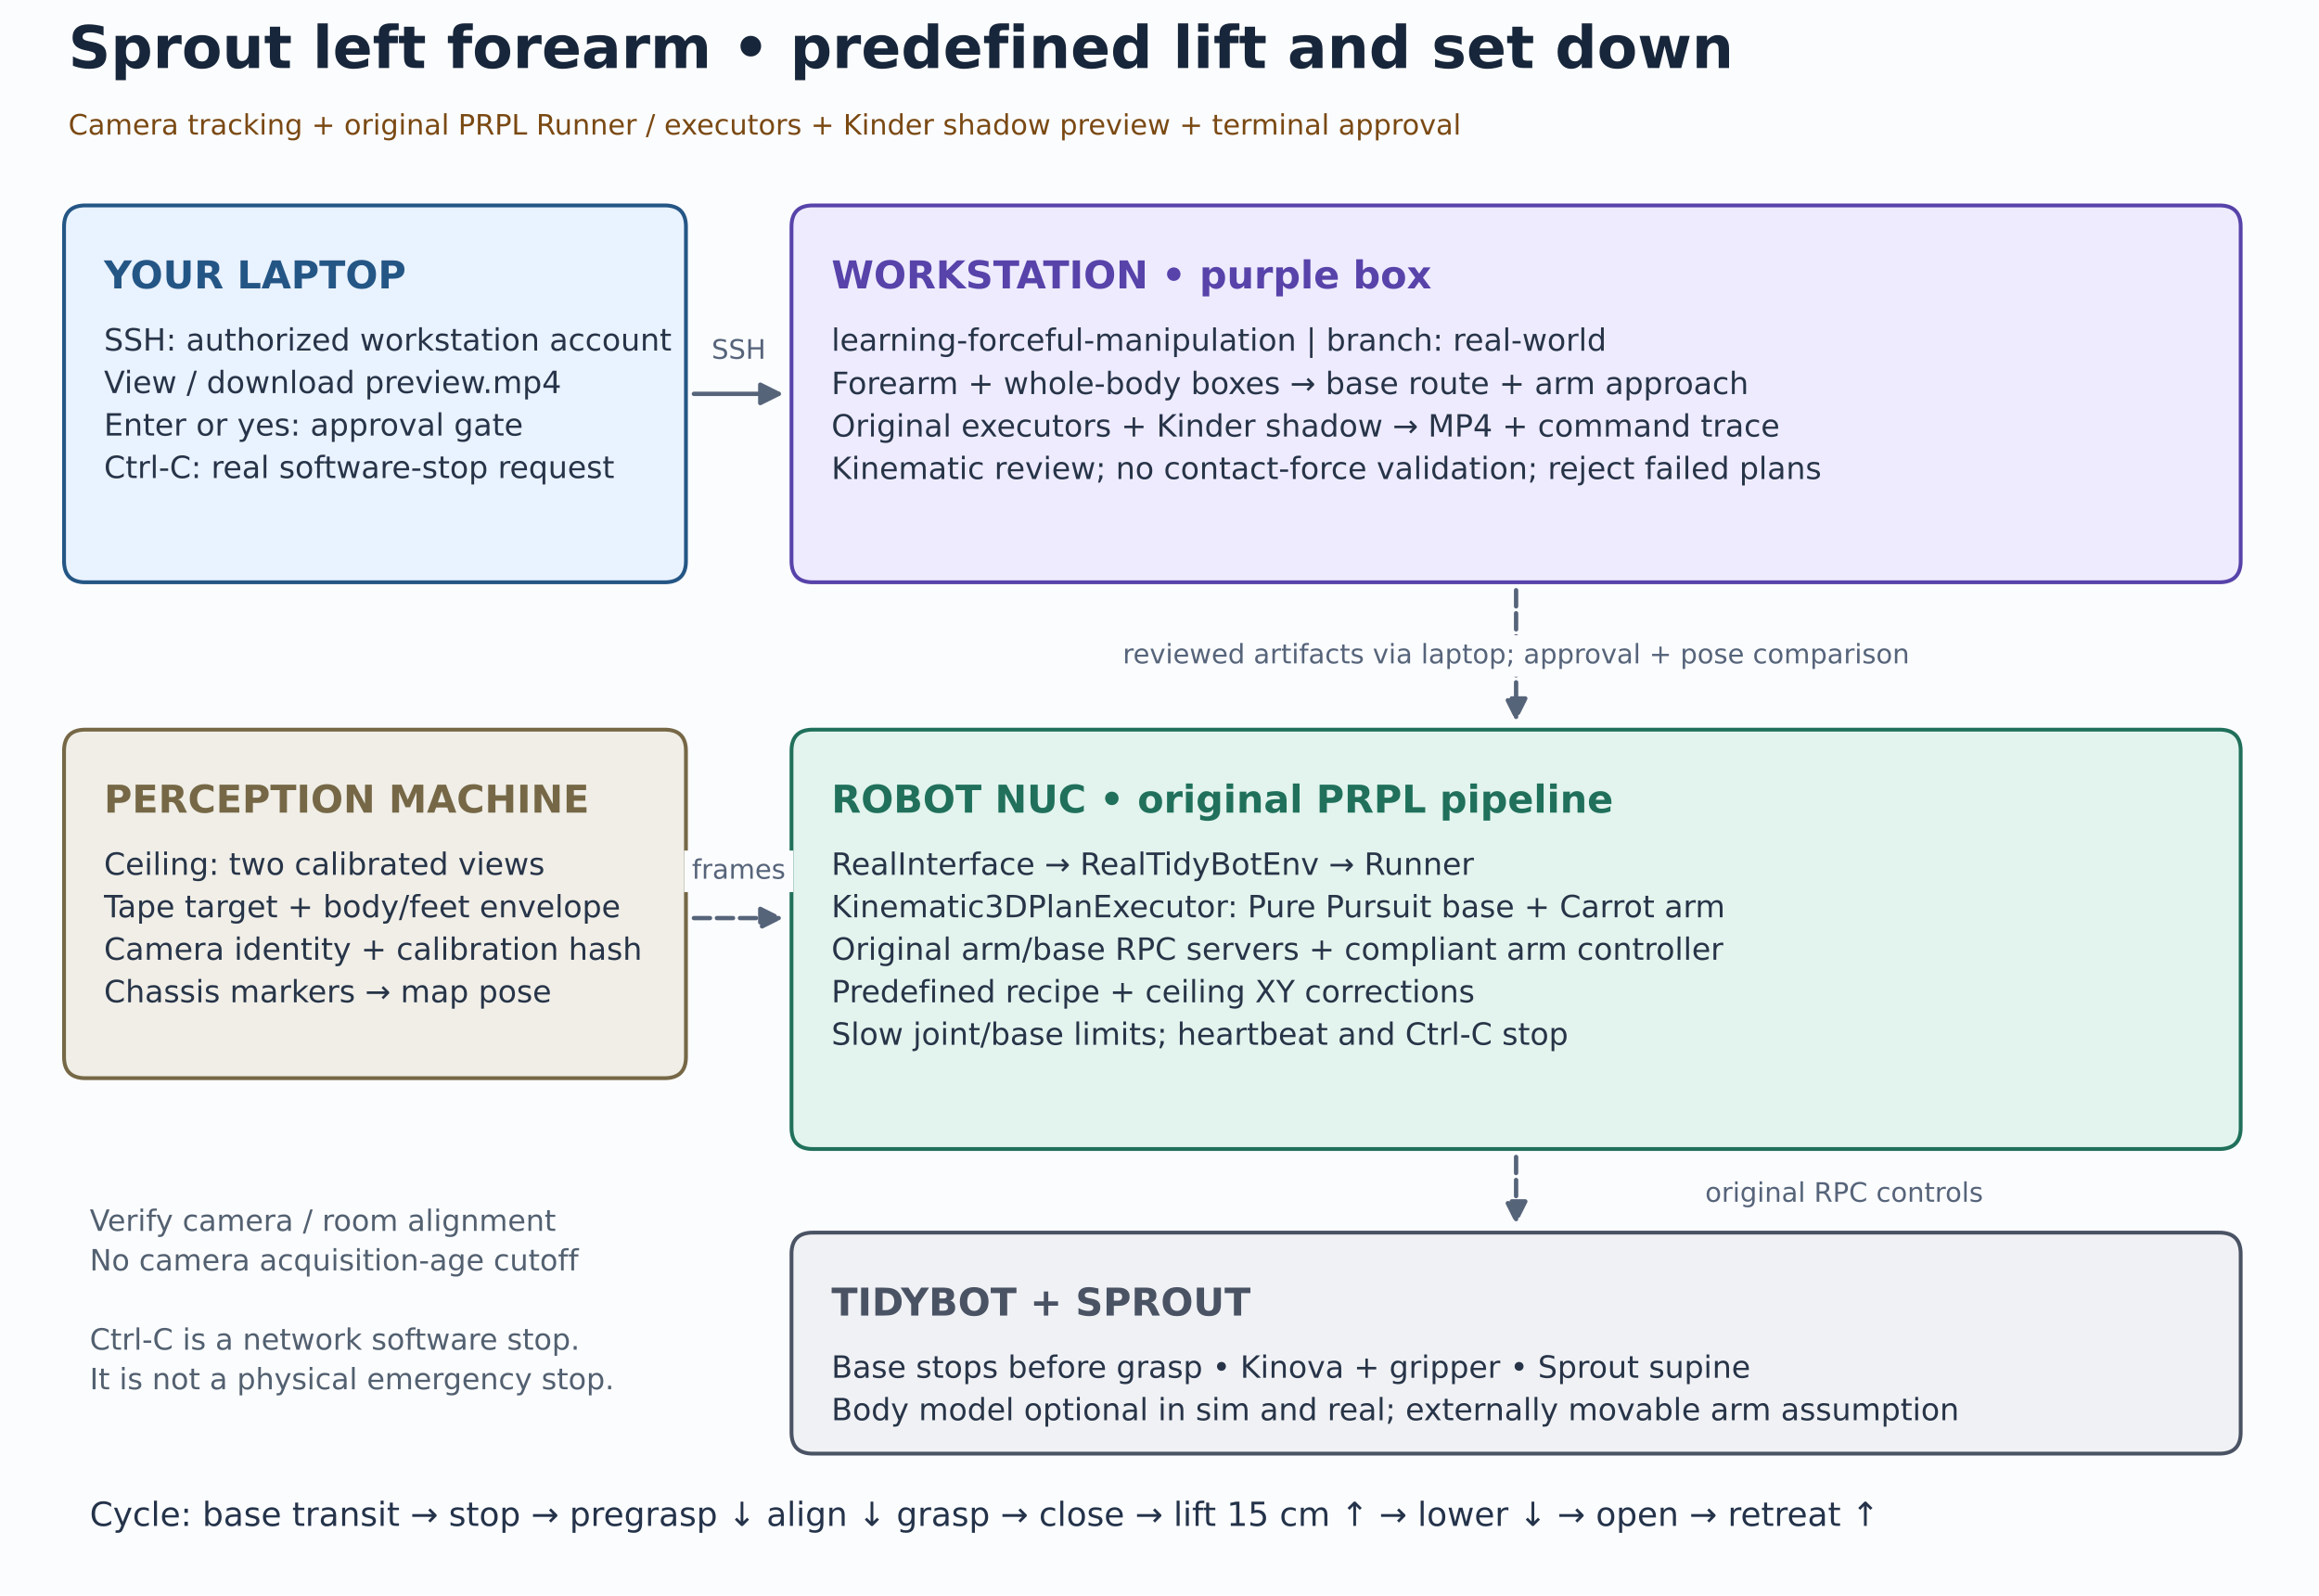
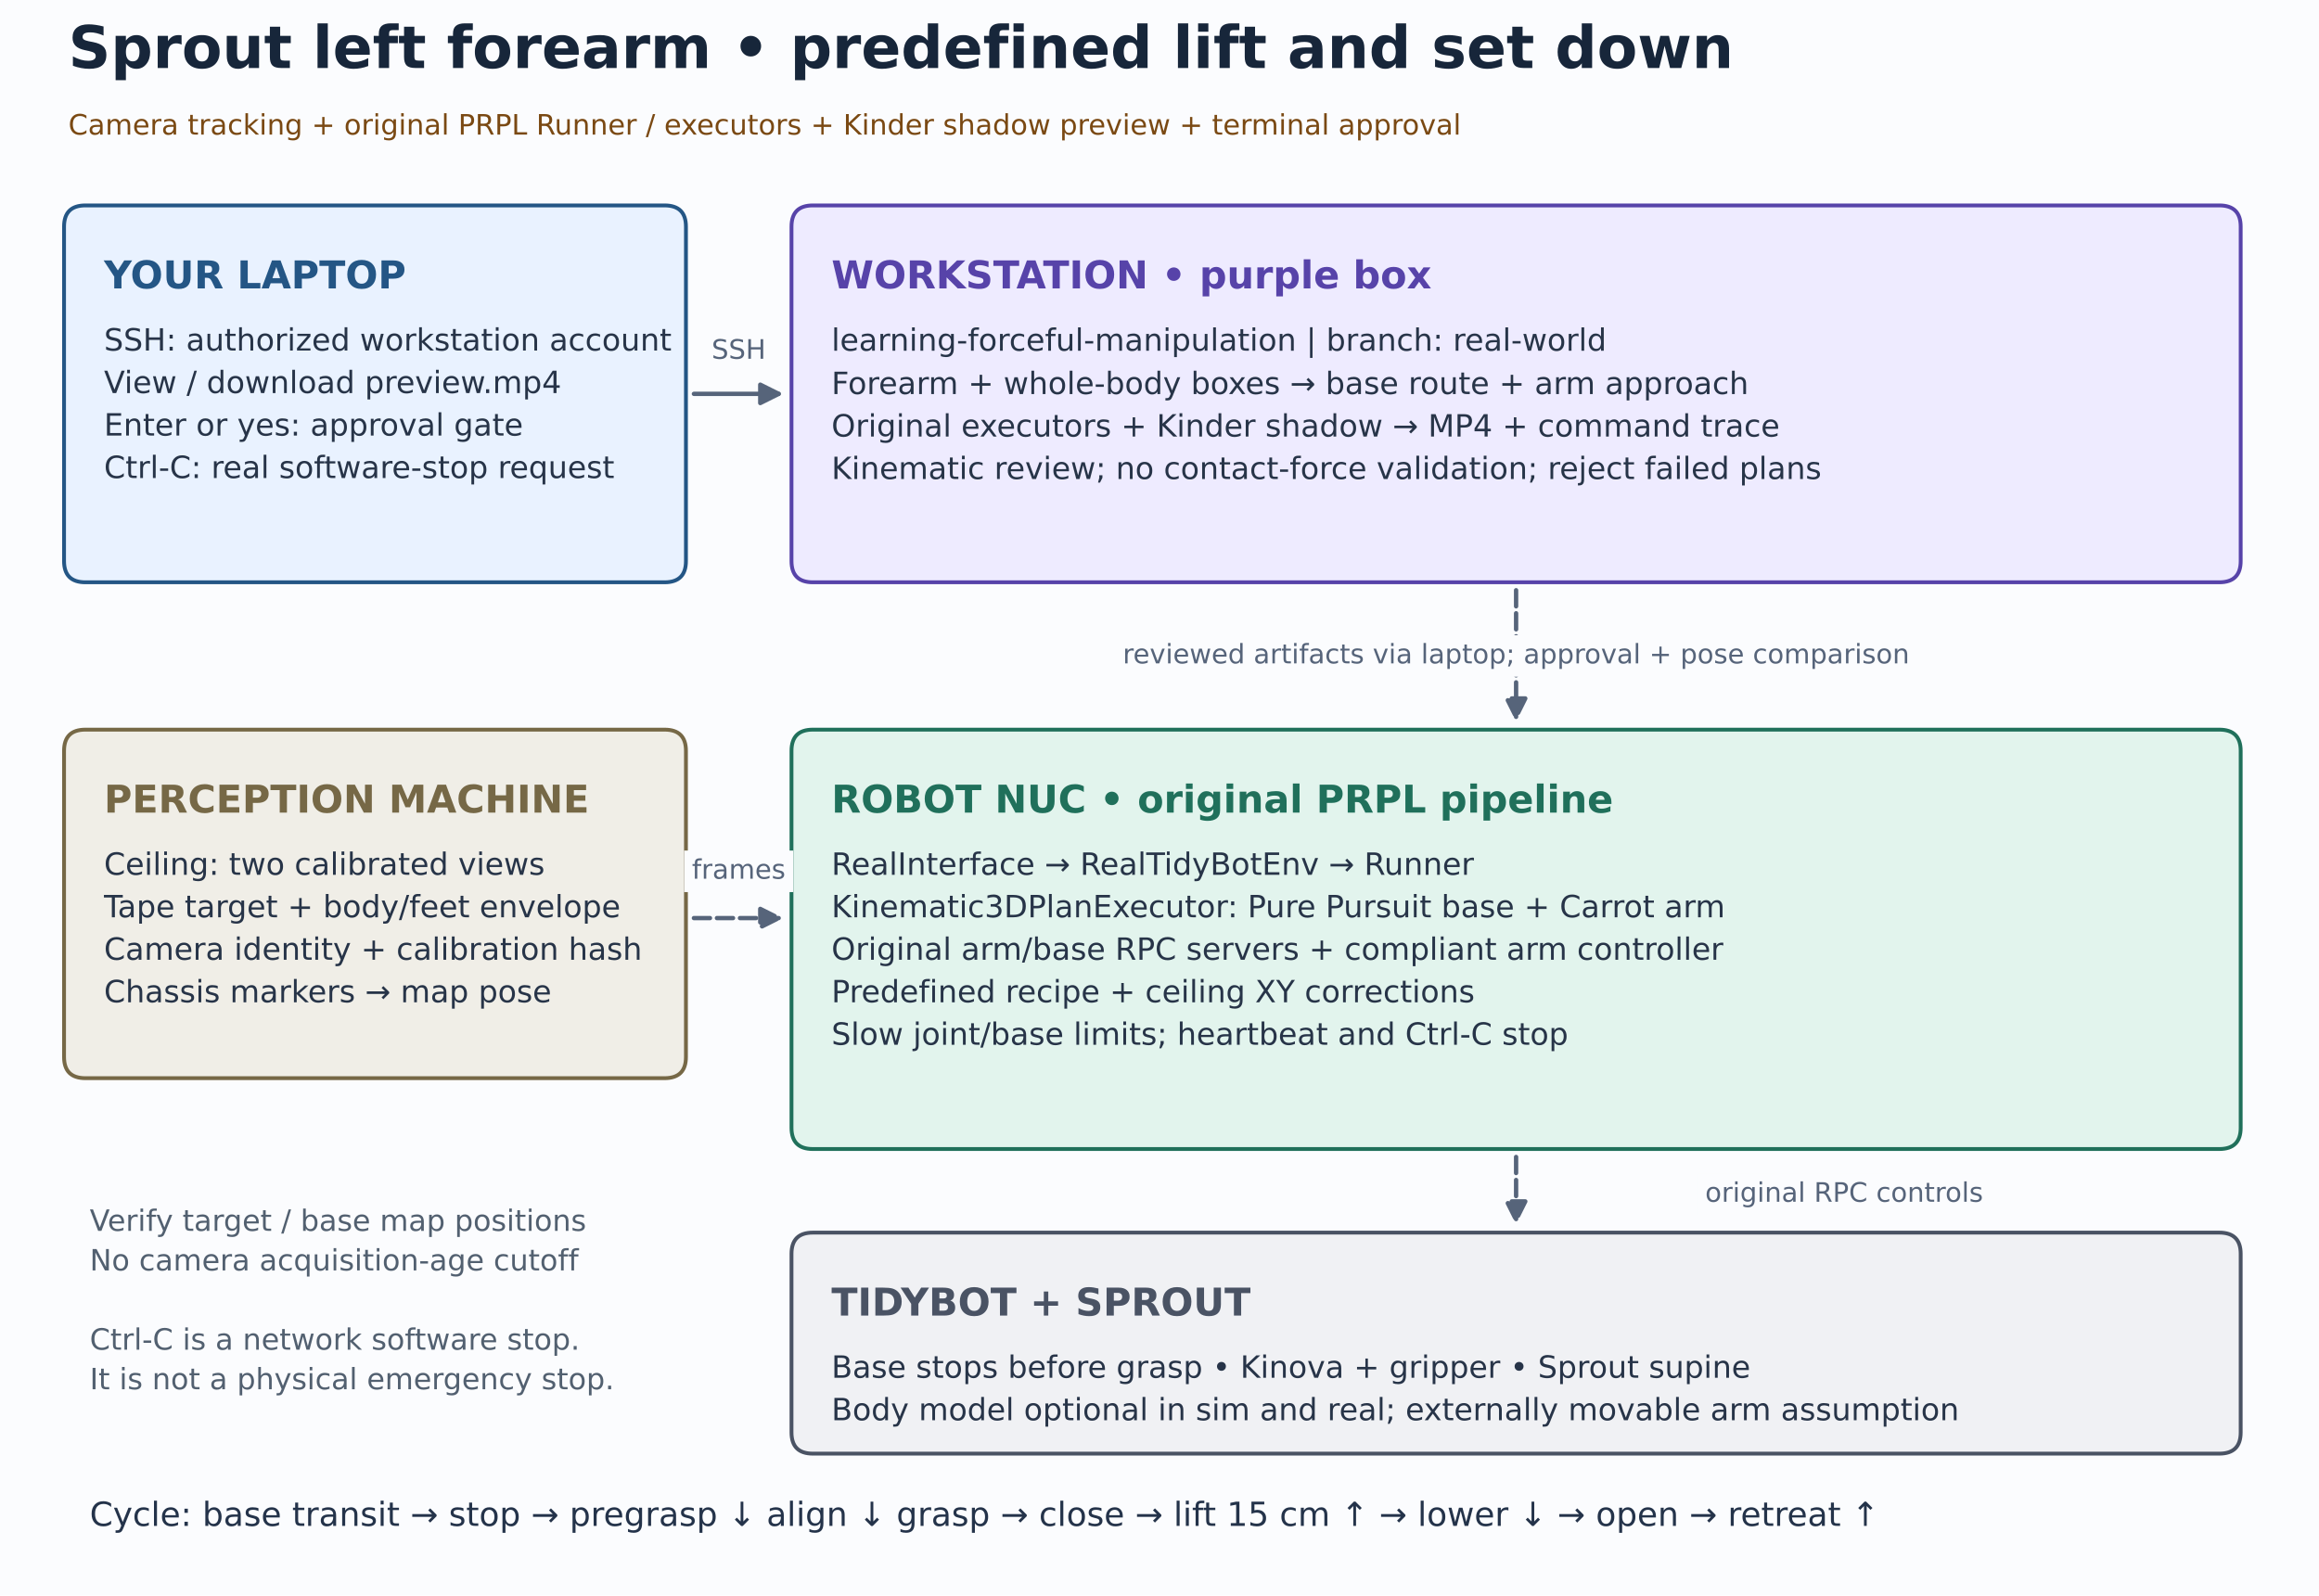
<svg xmlns="http://www.w3.org/2000/svg" width="907.2pt" height="624.24pt" viewBox="0 0 907.2 624.24" version="1.1">
  <defs>
    <style type="text/css">*{stroke-linejoin: round; stroke-linecap: butt}</style>
  </defs>
  <g id="figure_1">
    <g id="patch_1">
      <path d="M 0 624.24 L 907.2 624.24 L 907.2 0 L 0 0 z " style="fill: #fbfcfe" />
    </g>
    <g id="axes_1">
      <g id="patch_2">
        <path d="M 33.426 227.851 L 259.974 227.851 Q 268.344 227.851 268.344 219.535 L 268.344 88.697 Q 268.344 80.381 259.974 80.381 L 33.426 80.381 Q 25.056 80.381 25.056 88.697 L 25.056 219.535 Q 25.056 227.851 33.426 227.851 z " clip-path="url(#paa992e8cc1)" style="fill: #e9f2ff; stroke: #245685; stroke-width: 1.5; stroke-linejoin: miter" />
      </g>
      <g id="patch_3">
        <path d="M 318.006 227.851 L 868.194 227.851 Q 876.564 227.851 876.564 219.535 L 876.564 88.697 Q 876.564 80.381 868.194 80.381 L 318.006 80.381 Q 309.636 80.381 309.636 88.697 L 309.636 219.535 Q 309.636 227.851 318.006 227.851 z " clip-path="url(#paa992e8cc1)" style="fill: #eeebff; stroke: #5743a9; stroke-width: 1.5; stroke-linejoin: miter" />
      </g>
      <g id="patch_4">
        <path d="M 271.458 154.116 Q 288.987 154.116 304.615 154.116 " clip-path="url(#paa992e8cc1)" style="fill: none; stroke: #56647a; stroke-width: 1.7; stroke-linecap: round" />
        <path d="M 297.415 150.516 L 304.615 154.116 L 297.415 157.716 z " clip-path="url(#paa992e8cc1)" style="fill: #56647a; stroke: #56647a; stroke-width: 1.7; stroke-linecap: round" />
      </g>
      <g id="patch_5">
        <path d="M 33.426 421.891 L 259.974 421.891 Q 268.344 421.891 268.344 413.575 L 268.344 293.825 Q 268.344 285.509 259.974 285.509 L 33.426 285.509 Q 25.056 285.509 25.056 293.825 L 25.056 413.575 Q 25.056 421.891 33.426 421.891 z " clip-path="url(#paa992e8cc1)" style="fill: #f0eee7; stroke: #766846; stroke-width: 1.5; stroke-linejoin: miter" />
      </g>
      <g id="patch_6">
        <path d="M 318.006 449.611 L 868.194 449.611 Q 876.564 449.611 876.564 441.295 L 876.564 293.825 Q 876.564 285.509 868.194 285.509 L 318.006 285.509 Q 309.636 285.509 309.636 293.825 L 309.636 441.295 Q 309.636 449.611 318.006 449.611 z " clip-path="url(#paa992e8cc1)" style="fill: #e2f4ed; stroke: #20705b; stroke-width: 1.5; stroke-linejoin: miter" />
      </g>
      <g id="patch_7">
        <path d="M 593.1 230.96 Q 593.1 256.68 593.1 280.5 " clip-path="url(#paa992e8cc1)" style="fill: none; stroke-dasharray: 6.29,2.72; stroke-dashoffset: 0; stroke: #56647a; stroke-width: 1.7; stroke-linecap: round" />
        <path d="M 596.7 273.3 L 593.1 280.5 L 589.5 273.3 z " clip-path="url(#paa992e8cc1)" style="fill: #56647a; stroke-dasharray: 6.29,2.72; stroke-dashoffset: 0; stroke: #56647a; stroke-width: 1.7; stroke-linecap: round" />
      </g>
      <g id="patch_8">
        <path d="M 271.458 359.244 Q 288.987 359.244 304.615 359.244 " clip-path="url(#paa992e8cc1)" style="fill: none; stroke-dasharray: 6.29,2.72; stroke-dashoffset: 0; stroke: #56647a; stroke-width: 1.7; stroke-linecap: round" />
        <path d="M 297.415 355.644 L 304.615 359.244 L 297.415 362.844 z " clip-path="url(#paa992e8cc1)" style="fill: #56647a; stroke-dasharray: 6.29,2.72; stroke-dashoffset: 0; stroke: #56647a; stroke-width: 1.7; stroke-linecap: round" />
      </g>
      <g id="patch_9">
        <path d="M 318.006 568.807 L 868.194 568.807 Q 876.564 568.807 876.564 560.491 L 876.564 490.637 Q 876.564 482.321 868.194 482.321 L 318.006 482.321 Q 309.636 482.321 309.636 490.637 L 309.636 560.491 Q 309.636 568.807 318.006 568.807 z " clip-path="url(#paa992e8cc1)" style="fill: #f0f1f4; stroke: #4a5364; stroke-width: 1.5; stroke-linejoin: miter" />
      </g>
      <g id="patch_10">
        <path d="M 593.1 452.719 Q 593.1 465.965 593.1 477.311 " clip-path="url(#paa992e8cc1)" style="fill: none; stroke-dasharray: 6.29,2.72; stroke-dashoffset: 0; stroke: #56647a; stroke-width: 1.7; stroke-linecap: round" />
        <path d="M 596.7 470.111 L 593.1 477.311 L 589.5 470.111 z " clip-path="url(#paa992e8cc1)" style="fill: #56647a; stroke-dasharray: 6.29,2.72; stroke-dashoffset: 0; stroke: #56647a; stroke-width: 1.7; stroke-linecap: round" />
      </g>
      <g id="text_1">
        <text style="font-weight: 700; font-size: 23px; font-family: 'DejaVu Sans', 'Bitstream Vera Sans', 'Computer Modern Sans Serif', 'Lucida Grande', 'Verdana', 'Geneva', 'Lucid', 'Arial', 'Helvetica', 'Avant Garde', sans-serif; text-anchor: start; fill: #17263a" x="26.73" y="26.604" transform="rotate(-0 26.73 26.604)">Sprout left forearm • predefined lift and set down</text>
      </g>
      <g id="text_2">
        <text style="font-size: 11px; font-family: 'DejaVu Sans', 'Bitstream Vera Sans', 'Computer Modern Sans Serif', 'Lucida Grande', 'Verdana', 'Geneva', 'Lucid', 'Arial', 'Helvetica', 'Avant Garde', sans-serif; text-anchor: start; fill: #7a4913" x="26.73" y="52.661" transform="rotate(-0 26.73 52.6608)">Camera tracking + original PRPL Runner / executors + Kinder shadow preview + terminal approval</text>
      </g>
      <g id="text_3">
        <text style="font-weight: 700; font-size: 15px; font-family: 'DejaVu Sans', 'Bitstream Vera Sans', 'Computer Modern Sans Serif', 'Lucida Grande', 'Verdana', 'Geneva', 'Lucid', 'Arial', 'Helvetica', 'Avant Garde', sans-serif; text-anchor: start; fill: #245685" x="40.68" y="112.846" transform="rotate(-0 40.68 112.8457)">YOUR LAPTOP</text>
      </g>
      <g id="text_4">
        <text style="font-size: 12px; font-family: 'DejaVu Sans', 'Bitstream Vera Sans', 'Computer Modern Sans Serif', 'Lucida Grande', 'Verdana', 'Geneva', 'Lucid', 'Arial', 'Helvetica', 'Avant Garde', sans-serif; fill: #273448" transform="translate(40.68 137.1773)">SSH: authorized workstation account</text>
        <text style="font-size: 12px; font-family: 'DejaVu Sans', 'Bitstream Vera Sans', 'Computer Modern Sans Serif', 'Lucida Grande', 'Verdana', 'Geneva', 'Lucid', 'Arial', 'Helvetica', 'Avant Garde', sans-serif; fill: #273448" transform="translate(40.68 153.806)">View / download preview.mp4</text>
        <text style="font-size: 12px; font-family: 'DejaVu Sans', 'Bitstream Vera Sans', 'Computer Modern Sans Serif', 'Lucida Grande', 'Verdana', 'Geneva', 'Lucid', 'Arial', 'Helvetica', 'Avant Garde', sans-serif; fill: #273448" transform="translate(40.68 170.4348)">Enter or yes: approval gate</text>
        <text style="font-size: 12px; font-family: 'DejaVu Sans', 'Bitstream Vera Sans', 'Computer Modern Sans Serif', 'Lucida Grande', 'Verdana', 'Geneva', 'Lucid', 'Arial', 'Helvetica', 'Avant Garde', sans-serif; fill: #273448" transform="translate(40.68 187.0635)">Ctrl-C: real software-stop request</text>
      </g>
      <g id="text_5">
        <text style="font-weight: 700; font-size: 15px; font-family: 'DejaVu Sans', 'Bitstream Vera Sans', 'Computer Modern Sans Serif', 'Lucida Grande', 'Verdana', 'Geneva', 'Lucid', 'Arial', 'Helvetica', 'Avant Garde', sans-serif; text-anchor: start; fill: #5743a9" x="325.26" y="112.846" transform="rotate(-0 325.26 112.8457)">WORKSTATION • purple box</text>
      </g>
      <g id="text_6">
        <text style="font-size: 12px; font-family: 'DejaVu Sans', 'Bitstream Vera Sans', 'Computer Modern Sans Serif', 'Lucida Grande', 'Verdana', 'Geneva', 'Lucid', 'Arial', 'Helvetica', 'Avant Garde', sans-serif; fill: #273448" transform="translate(325.26 137.2298)">learning-forceful-manipulation  |  branch: real-world</text>
        <text style="font-size: 12px; font-family: 'DejaVu Sans', 'Bitstream Vera Sans', 'Computer Modern Sans Serif', 'Lucida Grande', 'Verdana', 'Geneva', 'Lucid', 'Arial', 'Helvetica', 'Avant Garde', sans-serif; fill: #273448" transform="translate(325.26 154.1923)">Forearm + whole-body boxes → base route + arm approach</text>
        <text style="font-size: 12px; font-family: 'DejaVu Sans', 'Bitstream Vera Sans', 'Computer Modern Sans Serif', 'Lucida Grande', 'Verdana', 'Geneva', 'Lucid', 'Arial', 'Helvetica', 'Avant Garde', sans-serif; fill: #273448" transform="translate(325.26 170.821)">Original executors + Kinder shadow → MP4 + command trace</text>
        <text style="font-size: 12px; font-family: 'DejaVu Sans', 'Bitstream Vera Sans', 'Computer Modern Sans Serif', 'Lucida Grande', 'Verdana', 'Geneva', 'Lucid', 'Arial', 'Helvetica', 'Avant Garde', sans-serif; fill: #273448" transform="translate(325.26 187.4497)">Kinematic review; no contact-force validation; reject failed plans</text>
      </g>
      <g id="text_7">
        <g id="patch_11">
          <path d="M 275.331 145.61 L 302.649 145.61 L 302.649 129.358 L 275.331 129.358 z " style="fill: #fbfcfe" />
        </g>
        <text style="font-size: 10.5px; font-family: 'DejaVu Sans', 'Bitstream Vera Sans', 'Computer Modern Sans Serif', 'Lucida Grande', 'Verdana', 'Geneva', 'Lucid', 'Arial', 'Helvetica', 'Avant Garde', sans-serif; text-anchor: middle; fill: #56647a" x="288.99" y="140.381" transform="rotate(-0 288.99 140.3813)">SSH</text>
      </g>
      <g id="text_8">
        <text style="font-weight: 700; font-size: 15px; font-family: 'DejaVu Sans', 'Bitstream Vera Sans', 'Computer Modern Sans Serif', 'Lucida Grande', 'Verdana', 'Geneva', 'Lucid', 'Arial', 'Helvetica', 'Avant Garde', sans-serif; text-anchor: start; fill: #766846" x="40.68" y="317.974" transform="rotate(-0 40.68 317.9737)">PERCEPTION MACHINE</text>
      </g>
      <g id="text_9">
        <text style="font-size: 12px; font-family: 'DejaVu Sans', 'Bitstream Vera Sans', 'Computer Modern Sans Serif', 'Lucida Grande', 'Verdana', 'Geneva', 'Lucid', 'Arial', 'Helvetica', 'Avant Garde', sans-serif; fill: #273448" transform="translate(40.68 342.3053)">Ceiling: two calibrated views</text>
        <text style="font-size: 12px; font-family: 'DejaVu Sans', 'Bitstream Vera Sans', 'Computer Modern Sans Serif', 'Lucida Grande', 'Verdana', 'Geneva', 'Lucid', 'Arial', 'Helvetica', 'Avant Garde', sans-serif; fill: #273448" transform="translate(40.68 358.934)">Tape target + body/feet envelope</text>
        <text style="font-size: 12px; font-family: 'DejaVu Sans', 'Bitstream Vera Sans', 'Computer Modern Sans Serif', 'Lucida Grande', 'Verdana', 'Geneva', 'Lucid', 'Arial', 'Helvetica', 'Avant Garde', sans-serif; fill: #273448" transform="translate(40.68 375.5628)">Camera identity + calibration hash</text>
        <text style="font-size: 12px; font-family: 'DejaVu Sans', 'Bitstream Vera Sans', 'Computer Modern Sans Serif', 'Lucida Grande', 'Verdana', 'Geneva', 'Lucid', 'Arial', 'Helvetica', 'Avant Garde', sans-serif; fill: #273448" transform="translate(40.68 392.1915)">Chassis markers → map pose</text>
      </g>
      <g id="text_10">
        <text style="font-weight: 700; font-size: 15px; font-family: 'DejaVu Sans', 'Bitstream Vera Sans', 'Computer Modern Sans Serif', 'Lucida Grande', 'Verdana', 'Geneva', 'Lucid', 'Arial', 'Helvetica', 'Avant Garde', sans-serif; text-anchor: start; fill: #20705b" x="325.26" y="317.974" transform="rotate(-0 325.26 317.9737)">ROBOT NUC • original PRPL pipeline</text>
      </g>
      <g id="text_11">
        <text style="font-size: 12px; font-family: 'DejaVu Sans', 'Bitstream Vera Sans', 'Computer Modern Sans Serif', 'Lucida Grande', 'Verdana', 'Geneva', 'Lucid', 'Arial', 'Helvetica', 'Avant Garde', sans-serif; fill: #273448" transform="translate(325.26 342.3053)">RealInterface → RealTidyBotEnv → Runner</text>
        <text style="font-size: 12px; font-family: 'DejaVu Sans', 'Bitstream Vera Sans', 'Computer Modern Sans Serif', 'Lucida Grande', 'Verdana', 'Geneva', 'Lucid', 'Arial', 'Helvetica', 'Avant Garde', sans-serif; fill: #273448" transform="translate(325.26 358.934)">Kinematic3DPlanExecutor: Pure Pursuit base + Carrot arm</text>
        <text style="font-size: 12px; font-family: 'DejaVu Sans', 'Bitstream Vera Sans', 'Computer Modern Sans Serif', 'Lucida Grande', 'Verdana', 'Geneva', 'Lucid', 'Arial', 'Helvetica', 'Avant Garde', sans-serif; fill: #273448" transform="translate(325.26 375.5628)">Original arm/base RPC servers + compliant arm controller</text>
        <text style="font-size: 12px; font-family: 'DejaVu Sans', 'Bitstream Vera Sans', 'Computer Modern Sans Serif', 'Lucida Grande', 'Verdana', 'Geneva', 'Lucid', 'Arial', 'Helvetica', 'Avant Garde', sans-serif; fill: #273448" transform="translate(325.26 392.1915)">Predefined recipe + ceiling XY corrections</text>
        <text style="font-size: 12px; font-family: 'DejaVu Sans', 'Bitstream Vera Sans', 'Computer Modern Sans Serif', 'Lucida Grande', 'Verdana', 'Geneva', 'Lucid', 'Arial', 'Helvetica', 'Avant Garde', sans-serif; fill: #273448" transform="translate(325.26 408.8202)">Slow joint/base limits; heartbeat and Ctrl-C stop</text>
      </g>
      <g id="text_12">
        <g id="patch_12">
          <path d="M 436.168 264.806 L 750.032 264.806 L 750.032 248.554 L 436.168 248.554 z " style="fill: #fbfcfe" />
        </g>
        <text style="font-size: 10.5px; font-family: 'DejaVu Sans', 'Bitstream Vera Sans', 'Computer Modern Sans Serif', 'Lucida Grande', 'Verdana', 'Geneva', 'Lucid', 'Arial', 'Helvetica', 'Avant Garde', sans-serif; text-anchor: middle; fill: #56647a" x="593.1" y="259.577" transform="rotate(-0 593.1 259.5773)">reviewed artifacts via laptop; approval + pose comparison</text>
      </g>
      <g id="text_13">
        <g id="patch_13">
          <path d="M 267.642 349.075 L 310.338 349.075 L 310.338 332.823 L 267.642 332.823 z " style="fill: #fbfcfe" />
        </g>
        <text style="font-size: 10.5px; font-family: 'DejaVu Sans', 'Bitstream Vera Sans', 'Computer Modern Sans Serif', 'Lucida Grande', 'Verdana', 'Geneva', 'Lucid', 'Arial', 'Helvetica', 'Avant Garde', sans-serif; text-anchor: middle; fill: #56647a" x="288.99" y="343.846" transform="rotate(-0 288.99 343.8461)">frames</text>
      </g>
      <g id="text_14">
        <text style="font-weight: 700; font-size: 15px; font-family: 'DejaVu Sans', 'Bitstream Vera Sans', 'Computer Modern Sans Serif', 'Lucida Grande', 'Verdana', 'Geneva', 'Lucid', 'Arial', 'Helvetica', 'Avant Garde', sans-serif; text-anchor: start; fill: #4a5364" x="325.26" y="514.786" transform="rotate(-0 325.26 514.7857)">TIDYBOT + SPROUT</text>
      </g>
      <g id="text_15">
        <text style="font-size: 12px; font-family: 'DejaVu Sans', 'Bitstream Vera Sans', 'Computer Modern Sans Serif', 'Lucida Grande', 'Verdana', 'Geneva', 'Lucid', 'Arial', 'Helvetica', 'Avant Garde', sans-serif; fill: #273448" transform="translate(325.26 539.1173)">Base stops before grasp • Kinova + gripper • Sprout supine</text>
        <text style="font-size: 12px; font-family: 'DejaVu Sans', 'Bitstream Vera Sans', 'Computer Modern Sans Serif', 'Lucida Grande', 'Verdana', 'Geneva', 'Lucid', 'Arial', 'Helvetica', 'Avant Garde', sans-serif; fill: #273448" transform="translate(325.26 555.746)">Body model optional in sim and real; externally movable arm assumption</text>
      </g>
      <g id="text_16">
        <g id="patch_14">
          <path d="M 664.025 475.478 L 778.855 475.478 L 778.855 459.226 L 664.025 459.226 z " style="fill: #fbfcfe" />
        </g>
        <text style="font-size: 10.5px; font-family: 'DejaVu Sans', 'Bitstream Vera Sans', 'Computer Modern Sans Serif', 'Lucida Grande', 'Verdana', 'Geneva', 'Lucid', 'Arial', 'Helvetica', 'Avant Garde', sans-serif; text-anchor: middle; fill: #56647a" x="721.44" y="470.249" transform="rotate(-0 721.44 470.2493)">original RPC controls</text>
      </g>
      <g id="text_17">
-         <text style="font-size: 11.5px; font-family: 'DejaVu Sans', 'Bitstream Vera Sans', 'Computer Modern Sans Serif', 'Lucida Grande', 'Verdana', 'Geneva', 'Lucid', 'Arial', 'Helvetica', 'Avant Garde', sans-serif; fill: #526070" transform="translate(35.1 481.6342)">Verify camera / room alignment</text>
+         <text style="font-size: 11.5px; font-family: 'DejaVu Sans', 'Bitstream Vera Sans', 'Computer Modern Sans Serif', 'Lucida Grande', 'Verdana', 'Geneva', 'Lucid', 'Arial', 'Helvetica', 'Avant Garde', sans-serif; fill: #526070" transform="translate(35.1 481.6342)">Verify target / base map positions</text>
        <text style="font-size: 11.5px; font-family: 'DejaVu Sans', 'Bitstream Vera Sans', 'Computer Modern Sans Serif', 'Lucida Grande', 'Verdana', 'Geneva', 'Lucid', 'Arial', 'Helvetica', 'Avant Garde', sans-serif; fill: #526070" transform="translate(35.1 497.1331)">No camera acquisition-age cutoff</text>
        <text style="font-size: 11.5px; font-family: 'DejaVu Sans', 'Bitstream Vera Sans', 'Computer Modern Sans Serif', 'Lucida Grande', 'Verdana', 'Geneva', 'Lucid', 'Arial', 'Helvetica', 'Avant Garde', sans-serif; fill: #526070" transform="translate(35.1 512.6321)" />
        <text style="font-size: 11.5px; font-family: 'DejaVu Sans', 'Bitstream Vera Sans', 'Computer Modern Sans Serif', 'Lucida Grande', 'Verdana', 'Geneva', 'Lucid', 'Arial', 'Helvetica', 'Avant Garde', sans-serif; fill: #526070" transform="translate(35.1 528.131)">Ctrl-C is a network software stop.</text>
        <text style="font-size: 11.5px; font-family: 'DejaVu Sans', 'Bitstream Vera Sans', 'Computer Modern Sans Serif', 'Lucida Grande', 'Verdana', 'Geneva', 'Lucid', 'Arial', 'Helvetica', 'Avant Garde', sans-serif; fill: #526070" transform="translate(35.1 543.63)">It is not a physical emergency stop.</text>
      </g>
      <g id="text_18">
        <text style="font-size: 13px; font-family: 'DejaVu Sans', 'Bitstream Vera Sans', 'Computer Modern Sans Serif', 'Lucida Grande', 'Verdana', 'Geneva', 'Lucid', 'Arial', 'Helvetica', 'Avant Garde', sans-serif; text-anchor: start; fill: #24334a" x="35.1" y="597.082" transform="rotate(-0 35.1 597.0816)">Cycle: base transit → stop → pregrasp ↓ align ↓ grasp → close → lift 15 cm ↑ → lower ↓ → open → retreat ↑</text>
      </g>
    </g>
  </g>
  <defs>
    <clipPath id="paa992e8cc1">
      <rect x="7.2" y="7.2" width="892.8" height="609.84" />
    </clipPath>
  </defs>
</svg>
